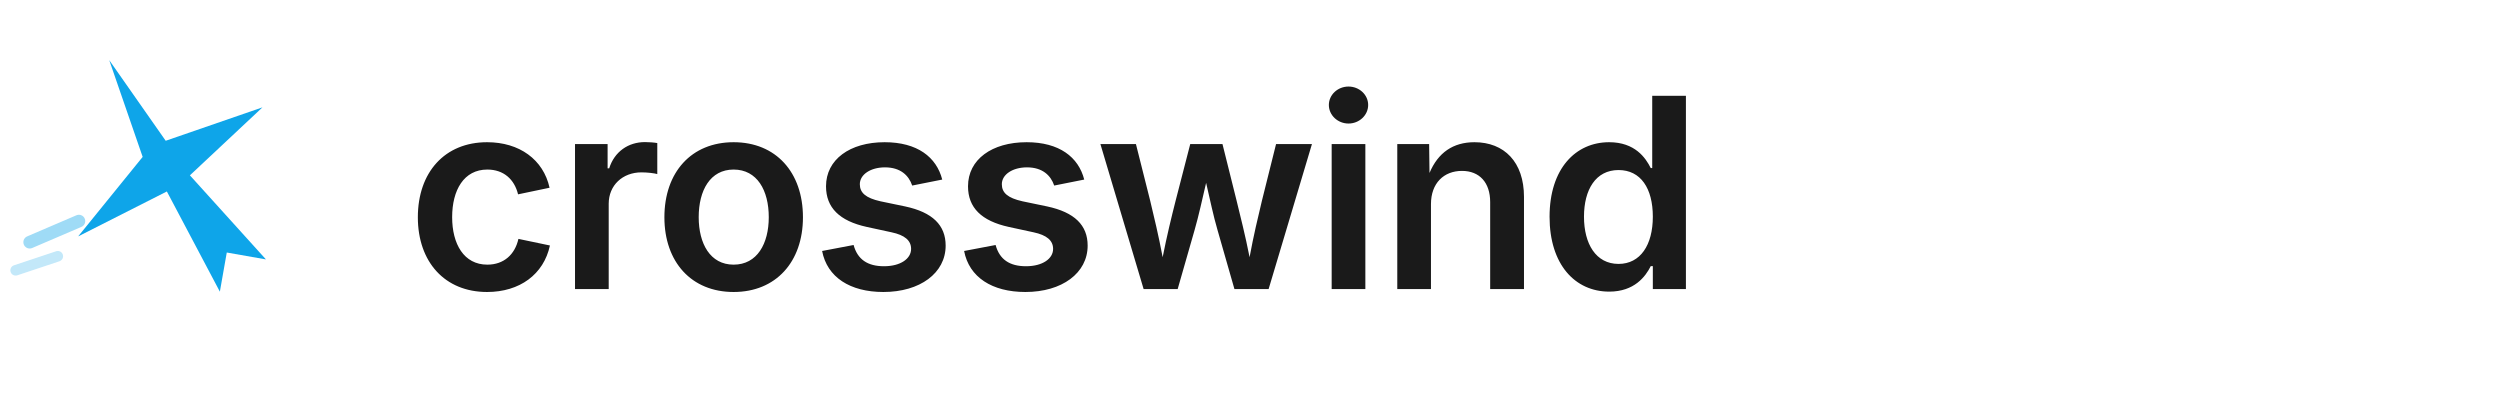
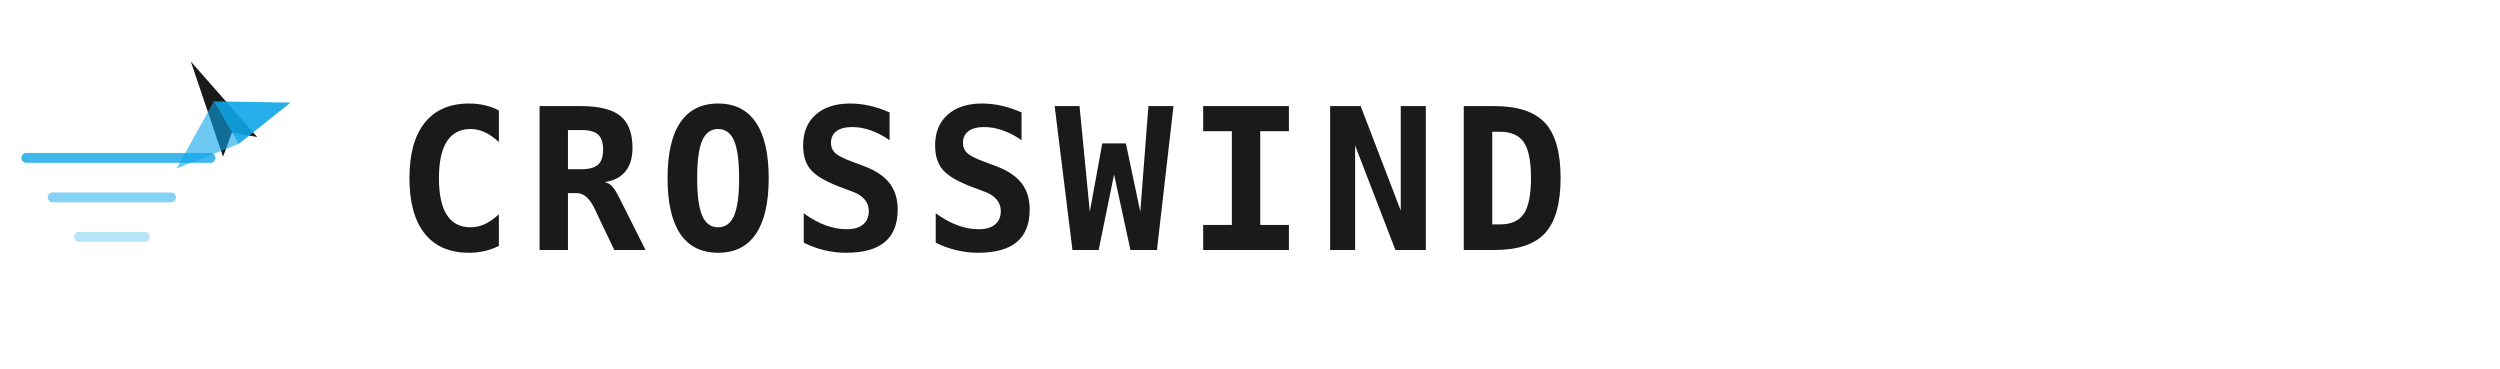
- <svg xmlns="http://www.w3.org/2000/svg" viewBox="0 0 320 52" fill="none">
-   <g transform="translate(2, 4) scale(0.9)">
-     <path d="M24 2 L20 16 L6 20 L20 22 L18 38 L22 34 L26 38 L24 22 L38 20 L24 16 Z" fill="#0EA5E9" transform="rotate(-35 22 20)" />
-     <line x1="2" y1="30" x2="9" y2="27" stroke="#0EA5E9" stroke-width="1.8" stroke-linecap="round" opacity="0.4" />
-     <line x1="0" y1="34" x2="6" y2="32" stroke="#0EA5E9" stroke-width="1.5" stroke-linecap="round" opacity="0.25" />
+ <svg xmlns="http://www.w3.org/2000/svg" viewBox="0 0 380 56" fill="none">
+   <g transform="translate(4, 6)">
+     <line x1="0" y1="18" x2="28" y2="18" stroke="#0ea5e9" stroke-width="1.5" stroke-linecap="round" opacity="0.8" />
+     <line x1="4" y1="24" x2="22" y2="24" stroke="#0ea5e9" stroke-width="1.5" stroke-linecap="round" opacity="0.5" />
+     <line x1="8" y1="30" x2="18" y2="30" stroke="#0ea5e9" stroke-width="1.5" stroke-linecap="round" opacity="0.3" />
+     <g transform="translate(30, 12) rotate(-30)">
+       <polygon points="0,-10 3,5 0,2.5 -3,5" fill="#1a1a1a" />
+       <polygon points="0,-3 10,3 0,4.5" fill="#0ea5e9" opacity="0.9" />
+       <polygon points="0,-3 -10,3 0,4.5" fill="#0ea5e9" opacity="0.6" />
+     </g>
  </g>
-   <text x="52" y="37" font-family="Inter, -apple-system, BlinkMacSystemFont, 'Segoe UI', Helvetica, Arial, sans-serif" font-size="34" font-weight="600" fill="#1a1a1a" letter-spacing="-0.5">crosswind</text>
+   <text x="60" y="38" font-family="ui-monospace, SFMono-Regular, 'SF Mono', Menlo, Consolas, monospace" font-size="30" font-weight="700" fill="#1a1a1a" letter-spacing="2">CROSSWIND</text>
</svg>
